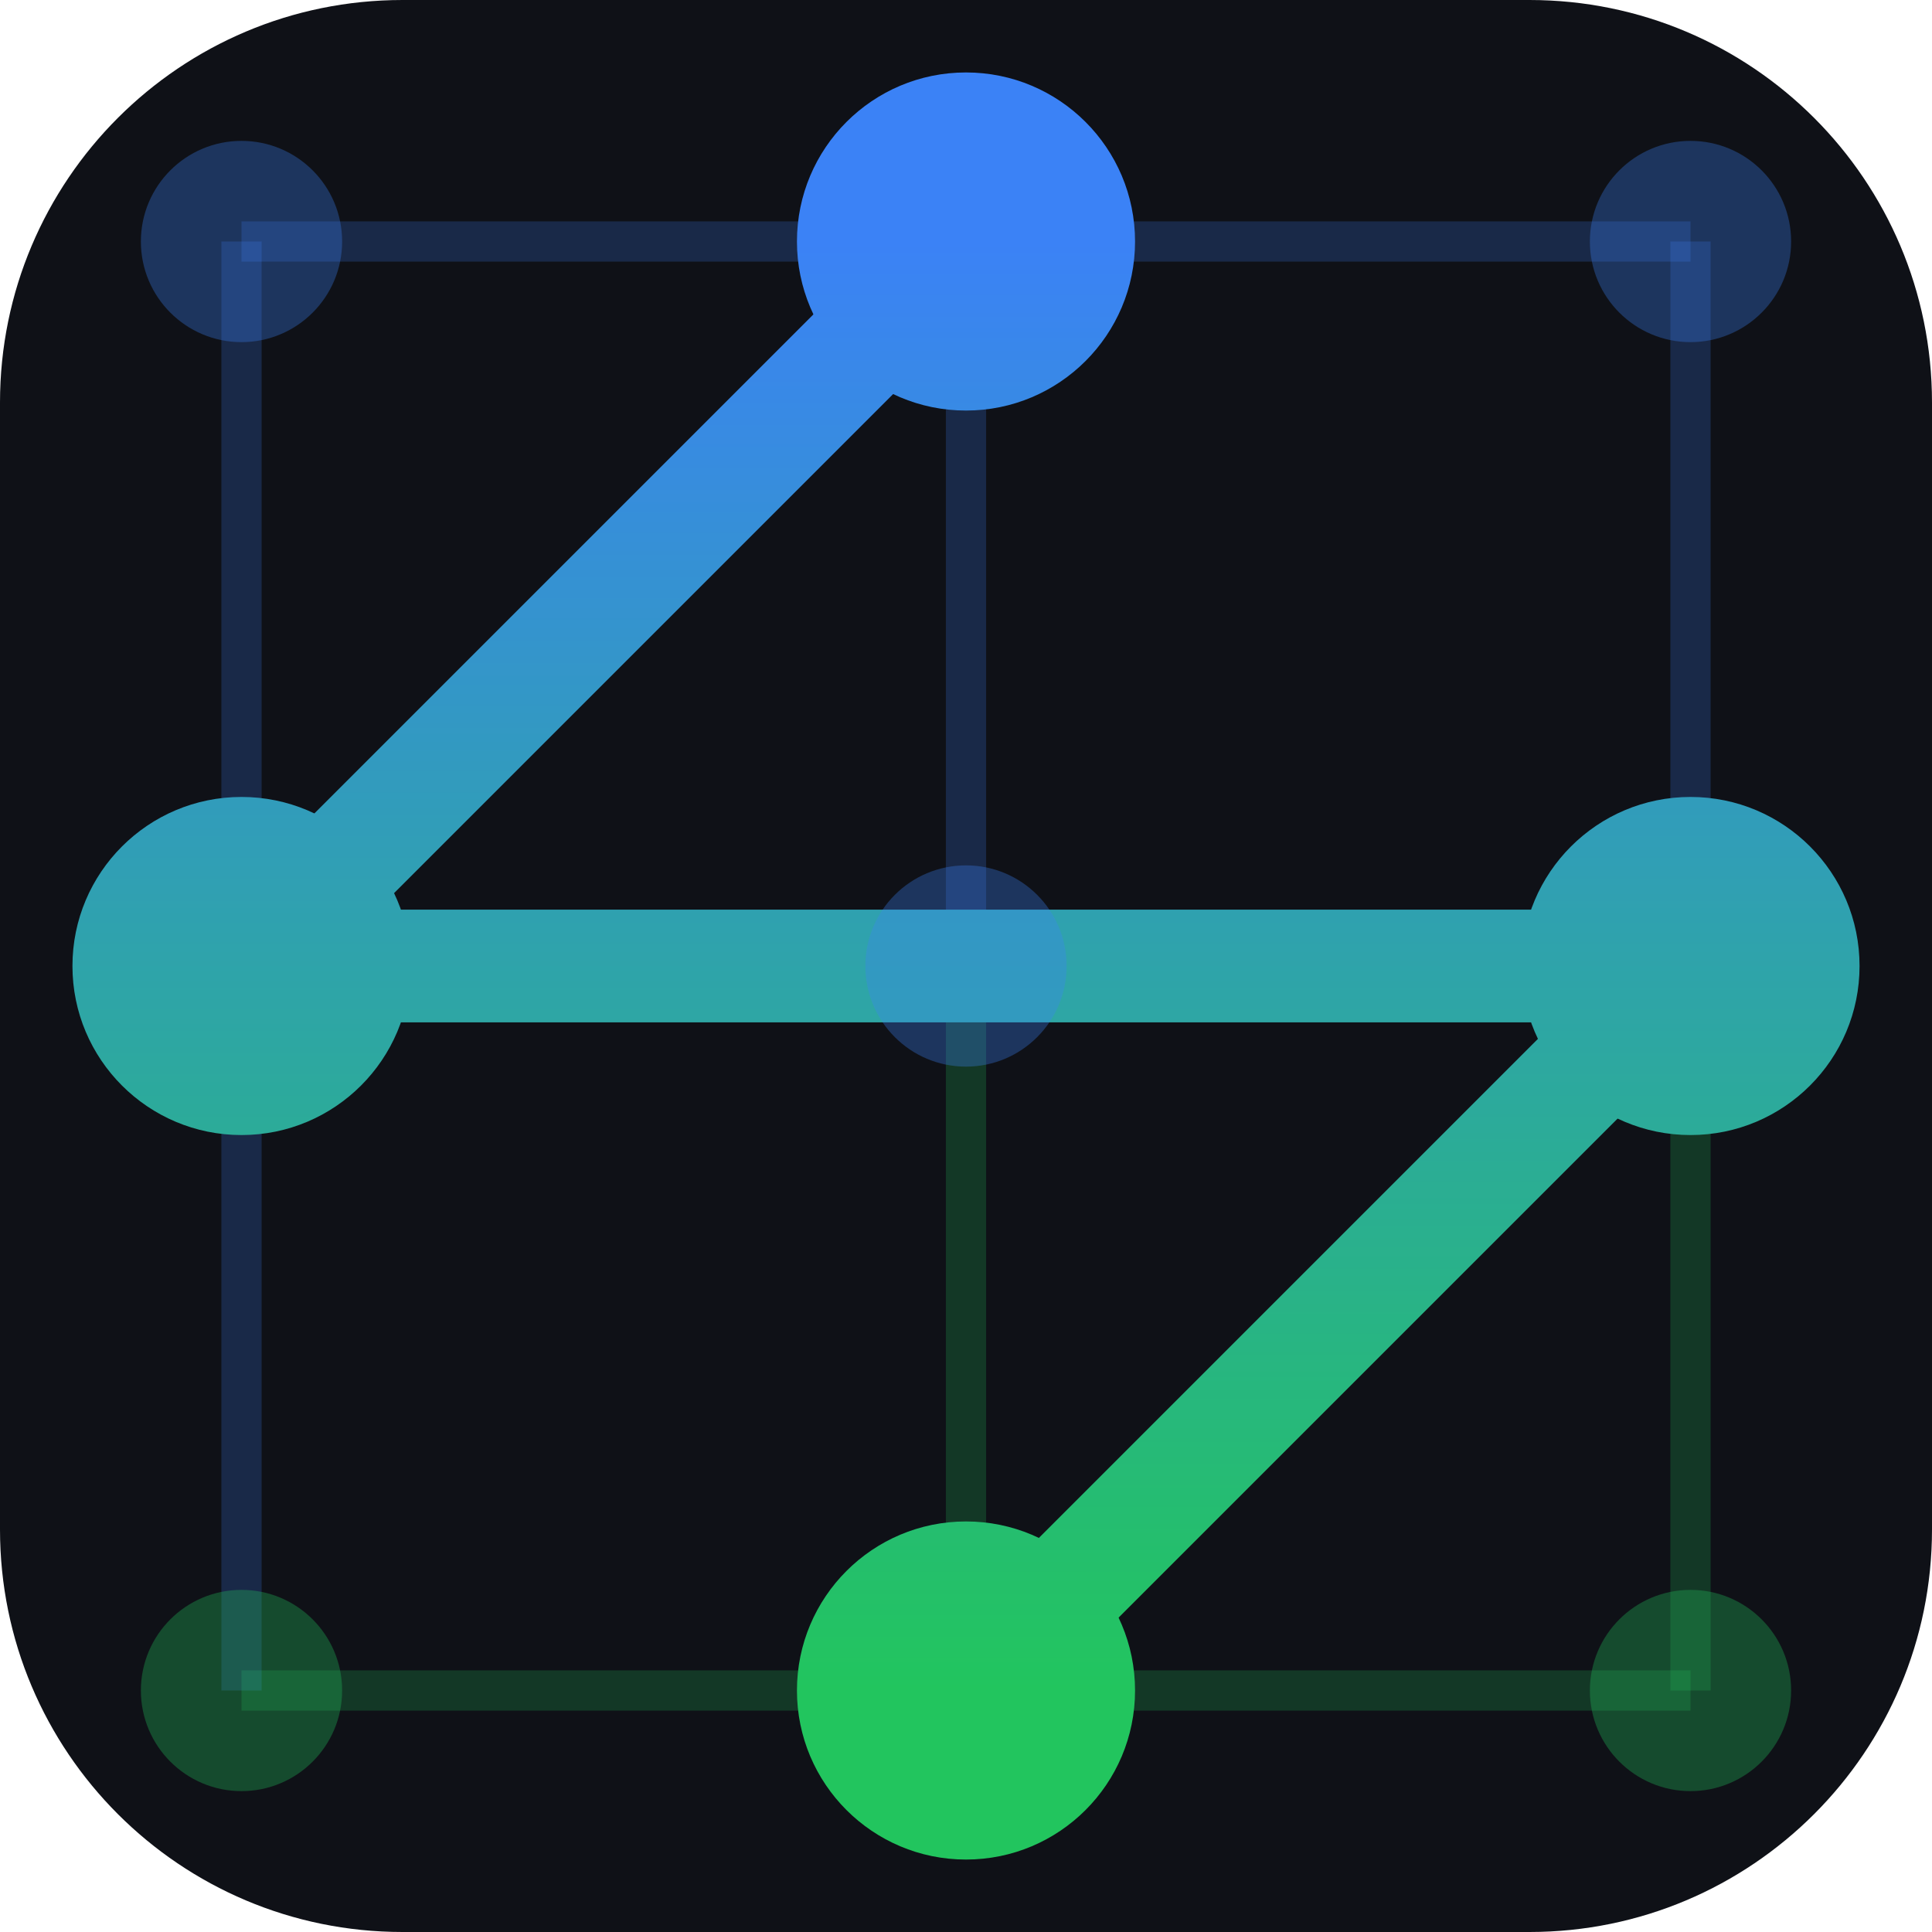
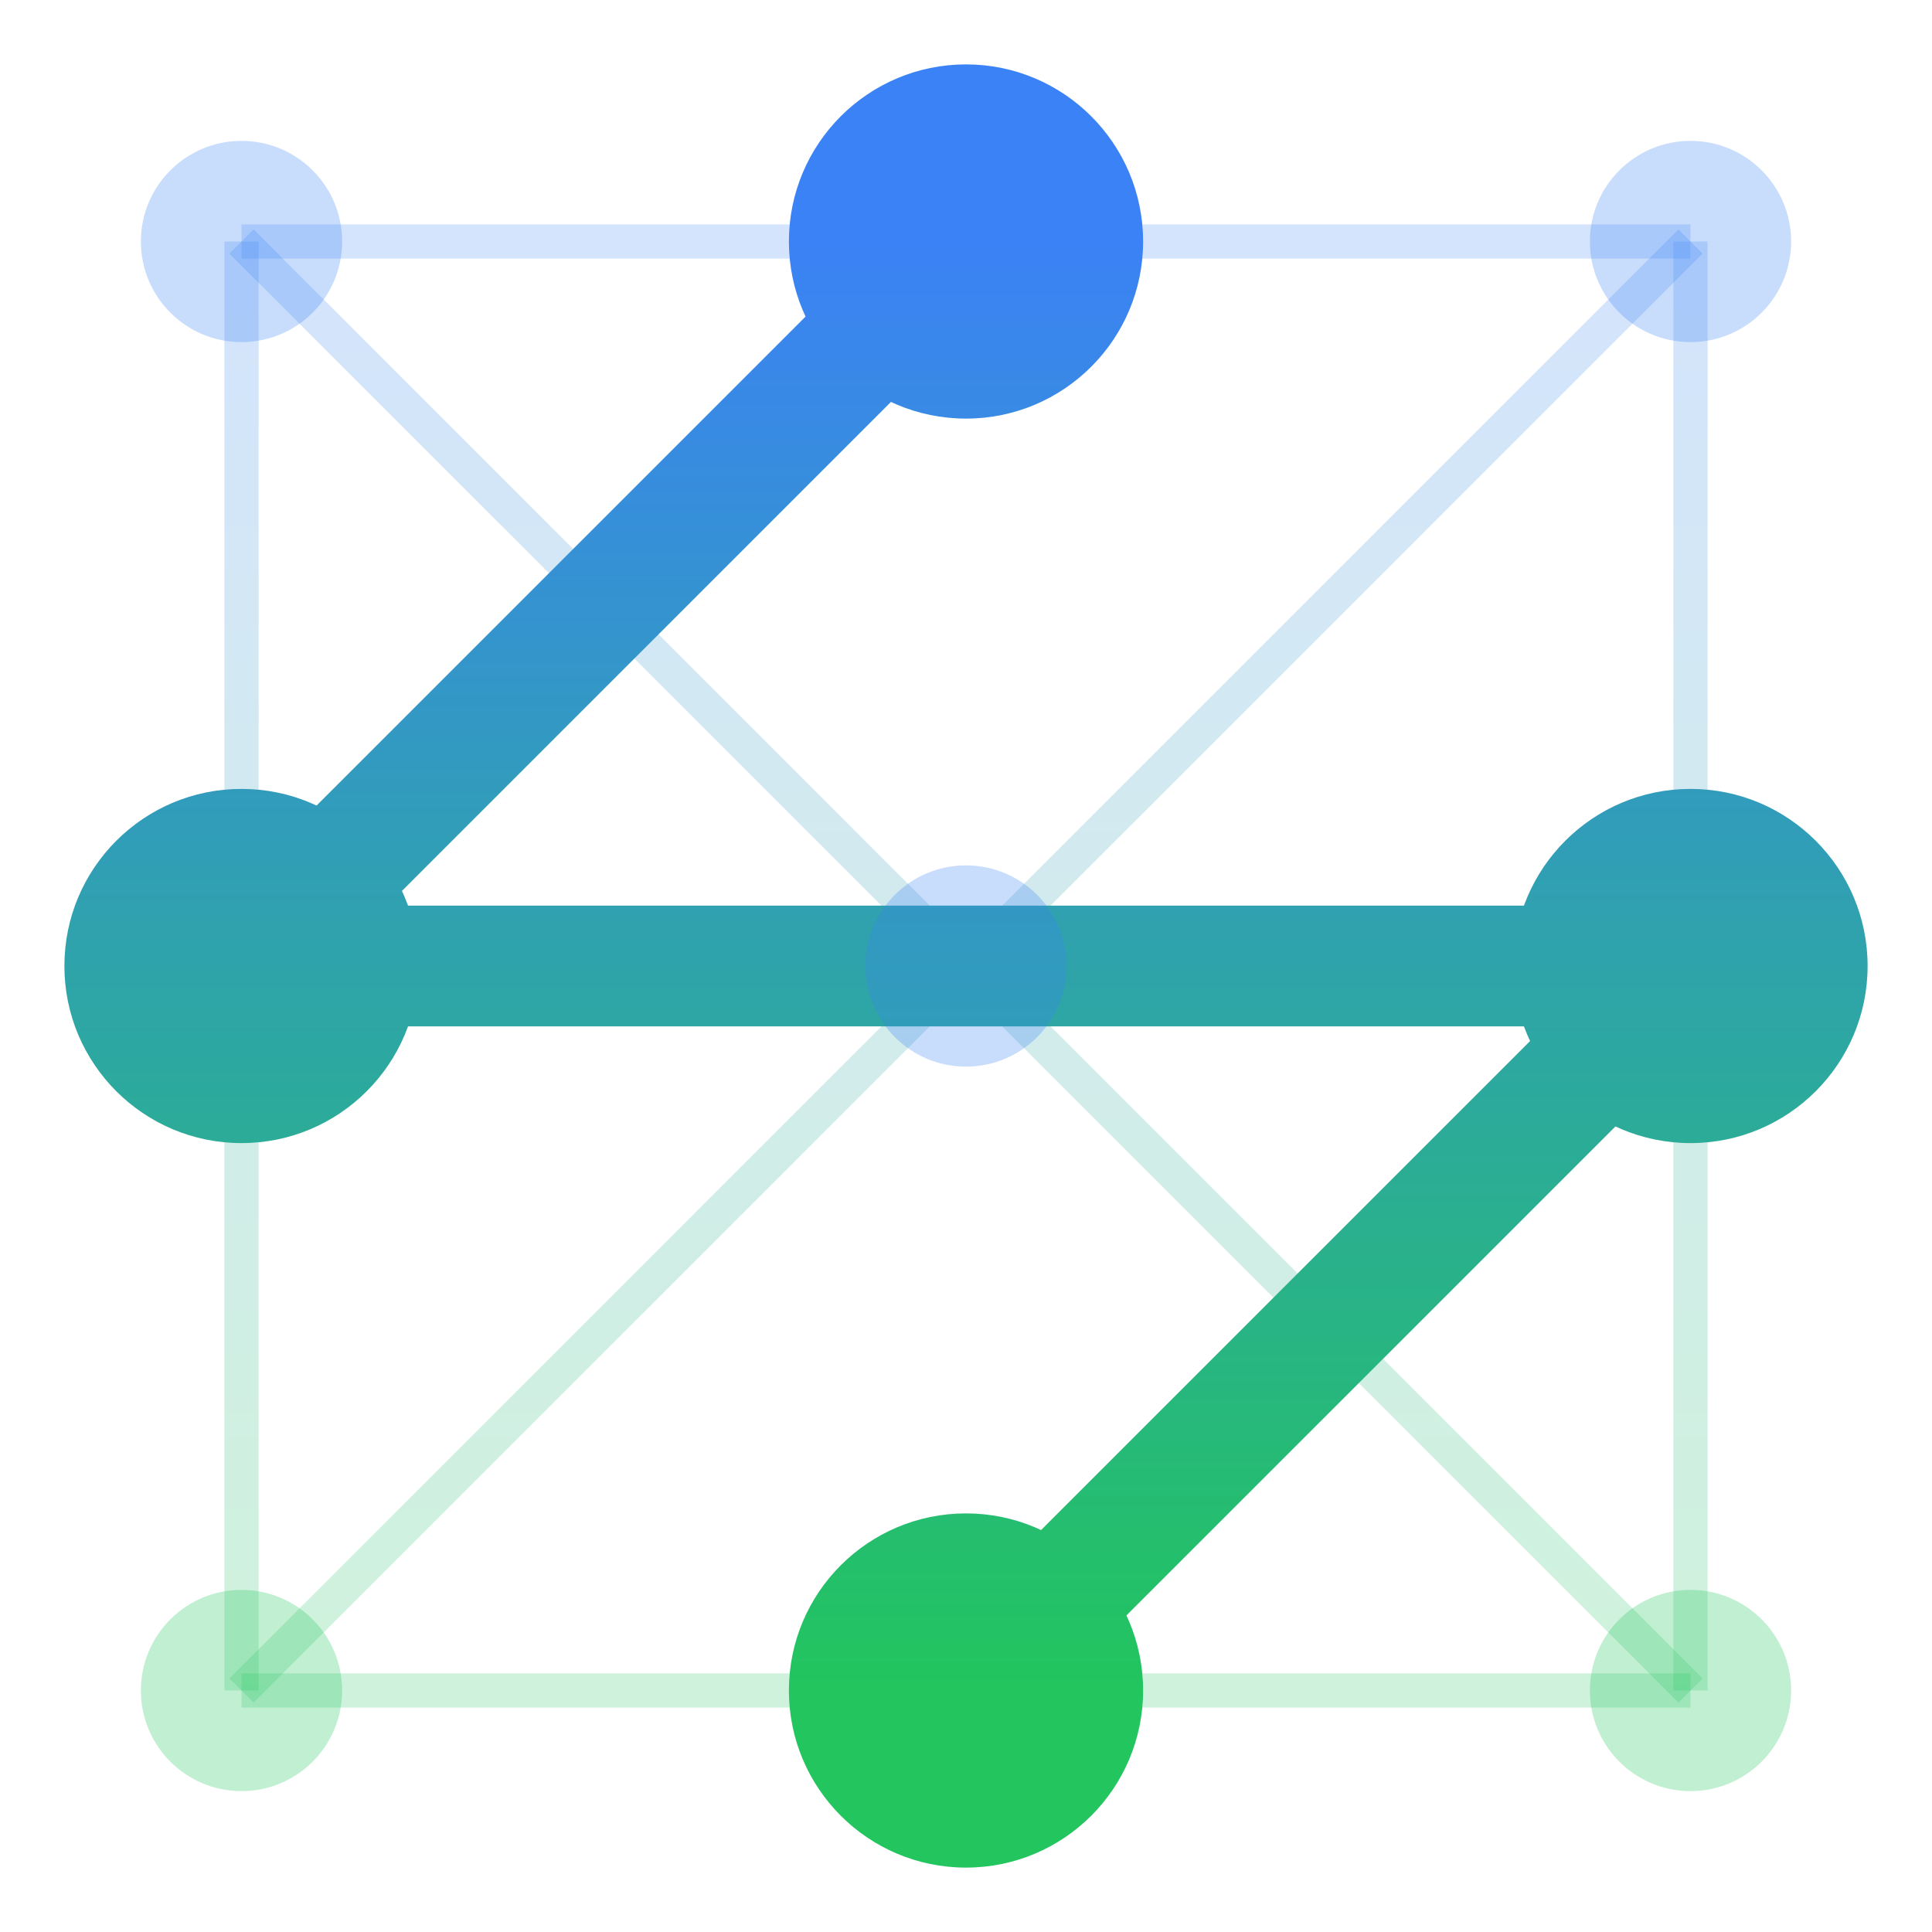
<svg xmlns="http://www.w3.org/2000/svg" width="48" height="48" viewBox="0 0 48 48" fill="none">
-   <rect width="48" height="48" rx="10" fill="#0F1117" />
  <defs>
    <linearGradient id="g" x1="24" y1="6" x2="24" y2="42" gradientUnits="userSpaceOnUse">
      <stop offset="0%" stop-color="#3B82F6" />
      <stop offset="100%" stop-color="#22C55E" />
    </linearGradient>
  </defs>
-   <line x1="6" y1="6" x2="24" y2="6" stroke="#3B82F6" stroke-width="1" stroke-opacity="0.22" />
-   <line x1="24" y1="6" x2="42" y2="6" stroke="#3B82F6" stroke-width="1" stroke-opacity="0.22" />
-   <line x1="6" y1="24" x2="24" y2="24" stroke="#3B82F6" stroke-width="1" stroke-opacity="0.22" />
-   <line x1="24" y1="24" x2="42" y2="24" stroke="#3B82F6" stroke-width="1" stroke-opacity="0.22" />
-   <line x1="6" y1="42" x2="24" y2="42" stroke="#22C55E" stroke-width="1" stroke-opacity="0.22" />
-   <line x1="24" y1="42" x2="42" y2="42" stroke="#22C55E" stroke-width="1" stroke-opacity="0.22" />
-   <line x1="6" y1="6" x2="6" y2="24" stroke="#3B82F6" stroke-width="1" stroke-opacity="0.22" />
-   <line x1="6" y1="24" x2="6" y2="42" stroke="#3B82F6" stroke-width="1" stroke-opacity="0.22" />
-   <line x1="24" y1="6" x2="24" y2="24" stroke="#3B82F6" stroke-width="1" stroke-opacity="0.22" />
-   <line x1="24" y1="24" x2="24" y2="42" stroke="#22C55E" stroke-width="1" stroke-opacity="0.22" />
-   <line x1="42" y1="6" x2="42" y2="24" stroke="#3B82F6" stroke-width="1" stroke-opacity="0.22" />
-   <line x1="42" y1="24" x2="42" y2="42" stroke="#22C55E" stroke-width="1" stroke-opacity="0.22" />
-   <polyline points="24,6 6,24 42,24 24,42" fill="none" stroke="url(#g)" stroke-width="2.8" stroke-linecap="round" stroke-linejoin="round" />
-   <circle cx="6" cy="6" r="2.5" fill="#3B82F6" opacity="0.32" />
-   <circle cx="42" cy="6" r="2.5" fill="#3B82F6" opacity="0.32" />
-   <circle cx="24" cy="24" r="2.5" fill="#3B82F6" opacity="0.32" />
-   <circle cx="6" cy="42" r="2.5" fill="#22C55E" opacity="0.32" />
-   <circle cx="42" cy="42" r="2.5" fill="#22C55E" opacity="0.32" />
-   <circle cx="24" cy="6" r="4.2" fill="url(#g)" />
-   <circle cx="6" cy="24" r="4.2" fill="url(#g)" />
-   <circle cx="42" cy="24" r="4.2" fill="url(#g)" />
-   <circle cx="24" cy="42" r="4.2" fill="url(#g)" />
+   <line x1="6" y1="6" x2="24" y2="6" stroke="url(#g)" stroke-width="0.85" stroke-opacity="0.22" />
+   <line x1="24" y1="6" x2="42" y2="6" stroke="url(#g)" stroke-width="0.85" stroke-opacity="0.22" />
+   <line x1="6" y1="6" x2="6" y2="24" stroke="url(#g)" stroke-width="0.85" stroke-opacity="0.22" />
+   <line x1="42" y1="6" x2="42" y2="24" stroke="url(#g)" stroke-width="0.85" stroke-opacity="0.22" />
+   <line x1="6" y1="24" x2="6" y2="42" stroke="url(#g)" stroke-width="0.85" stroke-opacity="0.22" />
+   <line x1="42" y1="24" x2="42" y2="42" stroke="url(#g)" stroke-width="0.85" stroke-opacity="0.22" />
+   <line x1="6" y1="42" x2="24" y2="42" stroke="url(#g)" stroke-width="0.85" stroke-opacity="0.22" />
+   <line x1="24" y1="42" x2="42" y2="42" stroke="url(#g)" stroke-width="0.85" stroke-opacity="0.22" />
+   <line x1="6" y1="6" x2="24" y2="24" stroke="url(#g)" stroke-width="0.85" stroke-opacity="0.22" />
+   <line x1="42" y1="6" x2="24" y2="24" stroke="url(#g)" stroke-width="0.85" stroke-opacity="0.22" />
+   <line x1="6" y1="42" x2="24" y2="24" stroke="url(#g)" stroke-width="0.85" stroke-opacity="0.22" />
+   <line x1="42" y1="42" x2="24" y2="24" stroke="url(#g)" stroke-width="0.85" stroke-opacity="0.22" />
+   <polyline points="24,6 6,24 42,24 24,42" fill="none" stroke="url(#g)" stroke-width="3" stroke-linecap="round" stroke-linejoin="round" />
+   <circle cx="6" cy="6" r="2.5" fill="#3B82F6" opacity="0.28" />
+   <circle cx="42" cy="6" r="2.5" fill="#3B82F6" opacity="0.28" />
+   <circle cx="24" cy="24" r="2.5" fill="#3B82F6" opacity="0.28" />
+   <circle cx="6" cy="42" r="2.5" fill="#22C55E" opacity="0.28" />
+   <circle cx="42" cy="42" r="2.5" fill="#22C55E" opacity="0.28" />
+   <circle cx="24" cy="6" r="4.4" fill="url(#g)" />
+   <circle cx="6" cy="24" r="4.4" fill="url(#g)" />
+   <circle cx="42" cy="24" r="4.4" fill="url(#g)" />
+   <circle cx="24" cy="42" r="4.4" fill="url(#g)" />
</svg>
